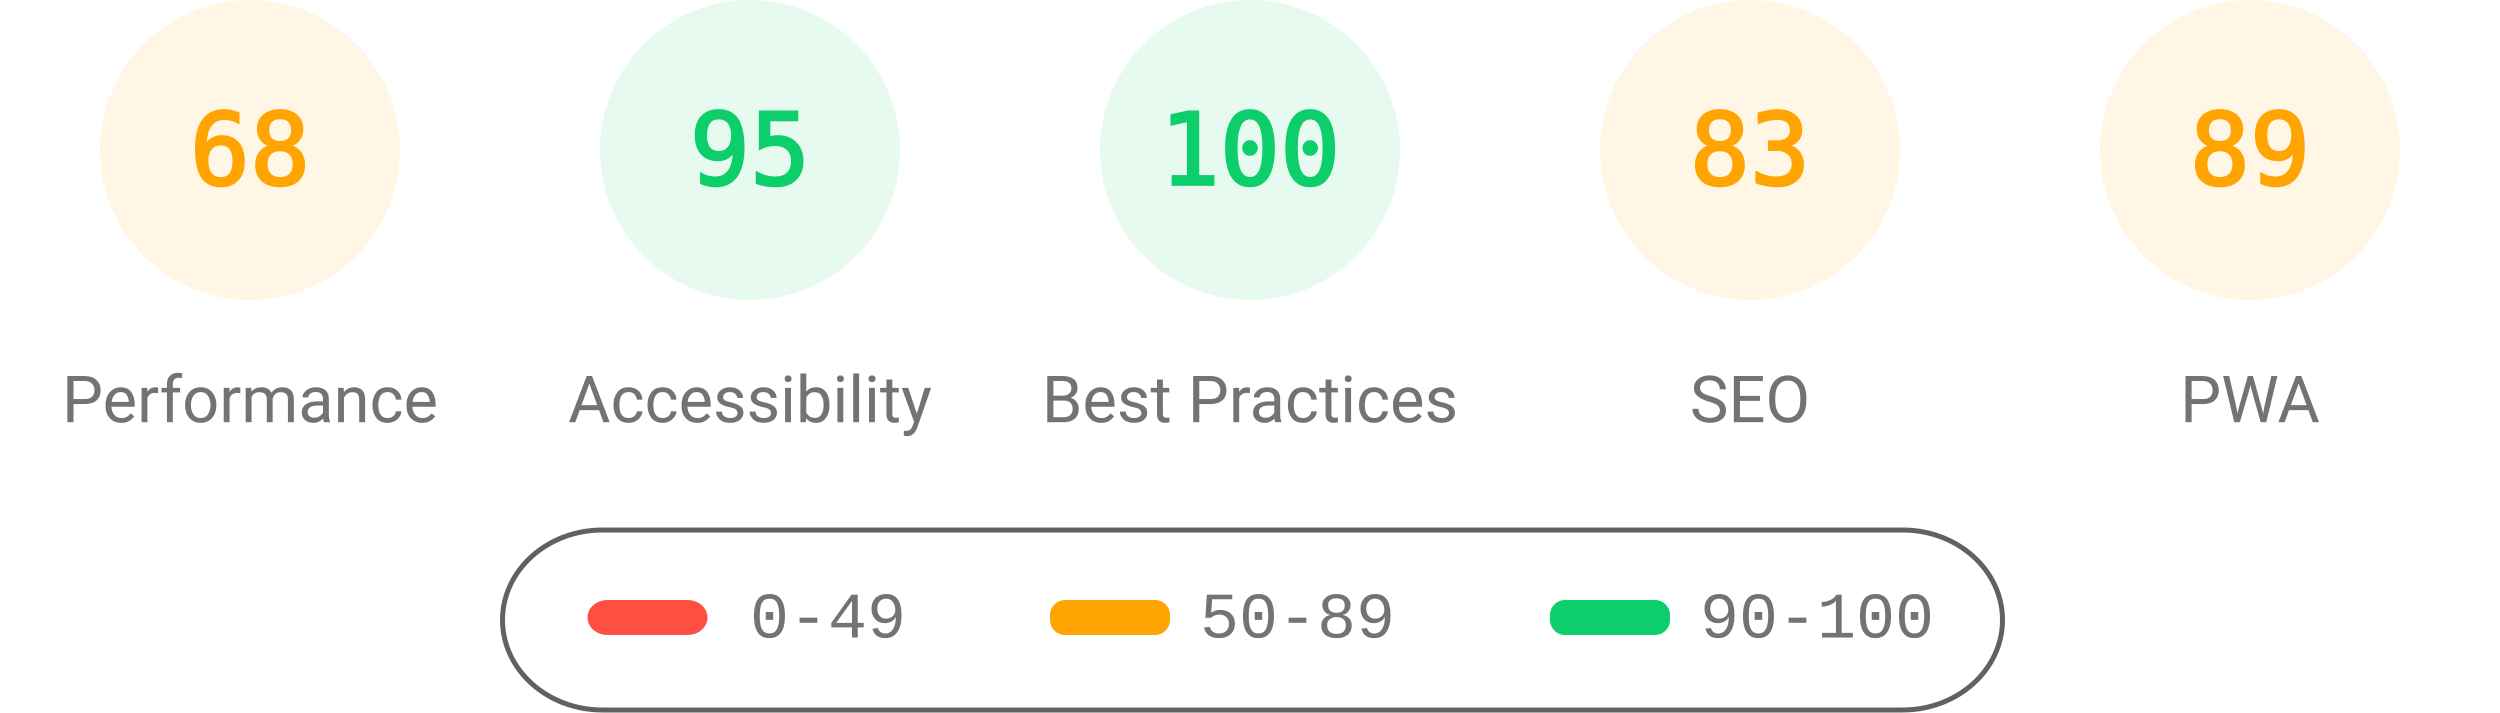
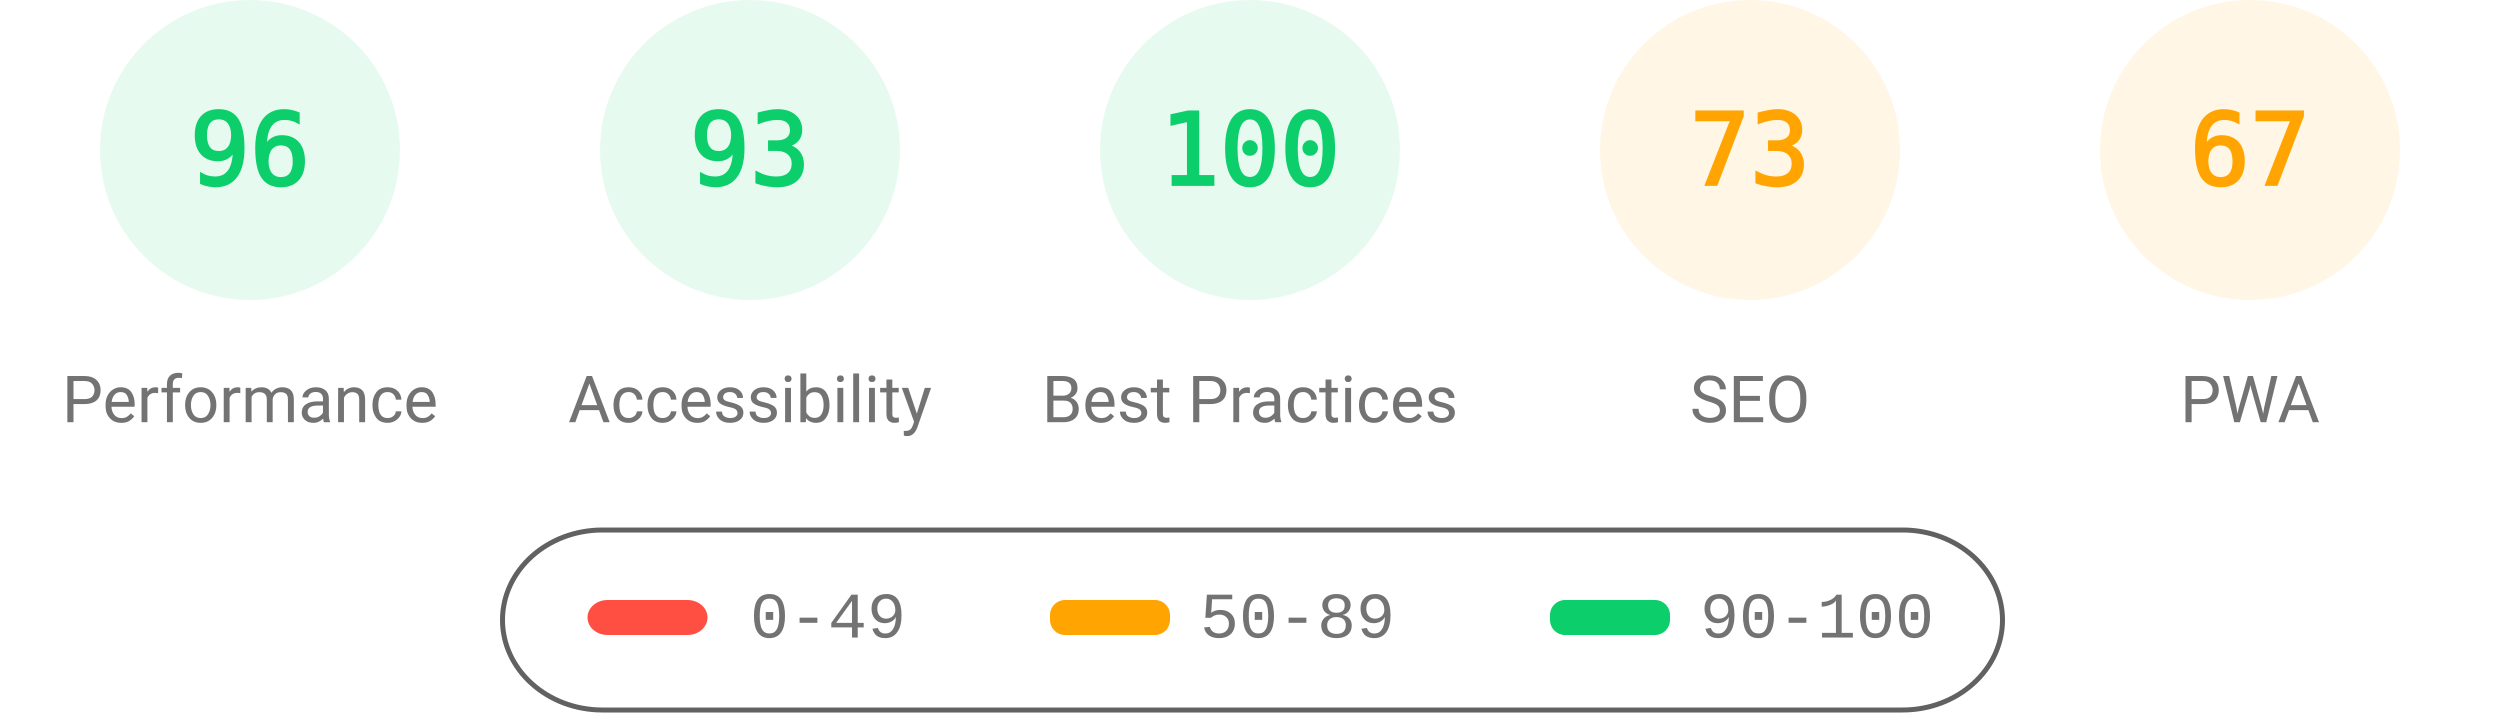
<svg xmlns="http://www.w3.org/2000/svg" fill="none" width="1000" height="285">
  <style>.gauge-base{opacity:.1}.gauge-arc{fill:none;animation-delay:250ms;stroke-linecap:round;transform:rotate(-90deg);transform-origin:100px 60px;animation:load-gauge 1s ease forwards}.guage-text{font-size:40px;font-family:monospace;text-align:center}.guage-red{color:#ff4e42;fill:#ff4e42;stroke:#ff4e42}.guage-orange{color:#ffa400;fill:#ffa400;stroke:#ffa400}.guage-green{color:#0cce6b;fill:#0cce6b;stroke:#0cce6b}.guage-undefined{color:#5c5c5c;fill:#5c5c5c;stroke:#5c5c5c}.guage-title{color:#737373;fill:#737373;stroke:none;font-size:26px;line-height:26px;font-family:Roboto,Halvetica,Arial,sans-serif}@keyframes load-gauge{from{stroke-dasharray:0 352.858}}</style>
-   <svg class="guage-div guage-perf guage-orange" viewBox="0 0 200 200" width="200" height="200">
+   <svg class="guage-div guage-perf guage-green" viewBox="0 0 200 200" width="200" height="200">
    <circle class="gauge-base" r="56" cx="100" cy="60" stroke-width="8" />
-     <circle class="gauge-arc guage-arc-1" r="56" cx="100" cy="60" stroke-width="8" style="stroke-dasharray:239.263,351.858" />
-     <text class="guage-text" x="100" y="60" alignment-baseline="central" dominant-baseline="central" text-anchor="middle">68</text>
+     <circle class="gauge-arc guage-arc-1" r="56" cx="100" cy="60" stroke-width="8" style="stroke-dasharray:337.784,351.858" />
+     <text class="guage-text" x="100" y="60" alignment-baseline="central" dominant-baseline="central" text-anchor="middle">96</text>
    <text class="guage-title" x="100" y="160" alignment-baseline="central" dominant-baseline="central" text-anchor="middle">Performance</text>
  </svg>
  <svg class="guage-div guage-acc guage-green" viewBox="0 0 200 200" width="200" height="200" x="200">
    <circle class="gauge-base" r="56" cx="100" cy="60" stroke-width="8" />
-     <circle class="gauge-arc guage-arc-2" r="56" cx="100" cy="60" stroke-width="8" style="stroke-dasharray:334.265,351.858" />
-     <text class="guage-text" x="100" y="60" alignment-baseline="central" dominant-baseline="central" text-anchor="middle">95</text>
+     <circle class="gauge-arc guage-arc-2" r="56" cx="100" cy="60" stroke-width="8" style="stroke-dasharray:327.228,351.858" />
+     <text class="guage-text" x="100" y="60" alignment-baseline="central" dominant-baseline="central" text-anchor="middle">93</text>
    <text class="guage-title" x="100" y="160" alignment-baseline="central" dominant-baseline="central" text-anchor="middle">Accessibility</text>
  </svg>
  <svg class="guage-div guage-best guage-green" viewBox="0 0 200 200" width="200" height="200" x="400">
    <circle class="gauge-base" r="56" cx="100" cy="60" stroke-width="8" />
    <circle class="gauge-arc guage-arc-3" r="56" cx="100" cy="60" stroke-width="8" style="stroke-dasharray:351.858,351.858" />
    <text class="guage-text" x="100" y="60" alignment-baseline="central" dominant-baseline="central" text-anchor="middle">100</text>
    <text class="guage-title" x="100" y="160" alignment-baseline="central" dominant-baseline="central" text-anchor="middle">Best Practices</text>
  </svg>
  <svg class="guage-div guage-seo guage-orange" viewBox="0 0 200 200" width="200" height="200" x="600">
    <circle class="gauge-base" r="56" cx="100" cy="60" stroke-width="8" />
-     <circle class="gauge-arc guage-arc-4" r="56" cx="100" cy="60" stroke-width="8" style="stroke-dasharray:292.042,351.858" />
-     <text class="guage-text" x="100" y="60" alignment-baseline="central" dominant-baseline="central" text-anchor="middle">83</text>
+     <circle class="gauge-arc guage-arc-4" r="56" cx="100" cy="60" stroke-width="8" style="stroke-dasharray:256.856,351.858" />
+     <text class="guage-text" x="100" y="60" alignment-baseline="central" dominant-baseline="central" text-anchor="middle">73</text>
    <text class="guage-title" x="100" y="160" alignment-baseline="central" dominant-baseline="central" text-anchor="middle">SEO</text>
  </svg>
  <svg class="guage-div guage-pwa guage-orange" viewBox="0 0 200 200" width="200" height="200" x="800">
    <circle class="gauge-base" r="56" cx="100" cy="60" stroke-width="8" />
-     <circle class="gauge-arc guage-arc-4" r="56" cx="100" cy="60" stroke-width="8" style="stroke-dasharray:313.154,351.858" />
-     <text class="guage-text" x="100" y="60" alignment-baseline="central" dominant-baseline="central" text-anchor="middle">89</text>
+     <circle class="gauge-arc guage-arc-4" r="56" cx="100" cy="60" stroke-width="8" style="stroke-dasharray:235.745,351.858" />
+     <text class="guage-text" x="100" y="60" alignment-baseline="central" dominant-baseline="central" text-anchor="middle">67</text>
    <text class="guage-title" x="100" y="160" alignment-baseline="central" dominant-baseline="central" text-anchor="middle">PWA</text>
  </svg>
  <svg width="604" height="76" x="200" y="210">
    <path fill="none" id="canvas_background" d="M-1-1h604v80H-1z" />
    <rect fill-opacity="0" stroke="#616161" stroke-width="2" rx="40" id="svg_2" height="72" width="600" y="2" x="1" fill="#000" />
    <rect stroke="#000" rx="8" id="svg_3" height="14" width="48" y="30" x="35" stroke-opacity="null" stroke-width="0" fill="#ff4e42" />
    <rect stroke="#000" rx="6" id="svg_4" height="14" width="48" y="30" x="220" stroke-opacity="null" stroke-width="0" fill="#ffa400" />
    <rect stroke="#000" rx="6" id="svg_5" height="14" width="48" y="30" x="420" stroke-opacity="null" stroke-width="0" fill="#0cce6b" />
    <text xml:space="preserve" text-anchor="start" font-family="'Courier New', Courier, monospace" font-size="26" id="svg_6" y="45" x="100" stroke-opacity="null" stroke-width="0" stroke="#000" fill="#737373">0-49</text>
    <text xml:space="preserve" text-anchor="start" font-family="'Courier New', Courier, monospace" font-size="26" id="svg_7" y="45" x="280" stroke-opacity="null" stroke-width="0" stroke="#000" fill="#737373">50-89</text>
    <text xml:space="preserve" text-anchor="start" font-family="'Courier New', Courier, monospace" font-size="26" id="svg_8" y="45" x="480" stroke-opacity="null" stroke-width="0" stroke="#000" fill="#737373">90-100</text>
  </svg>
</svg>
